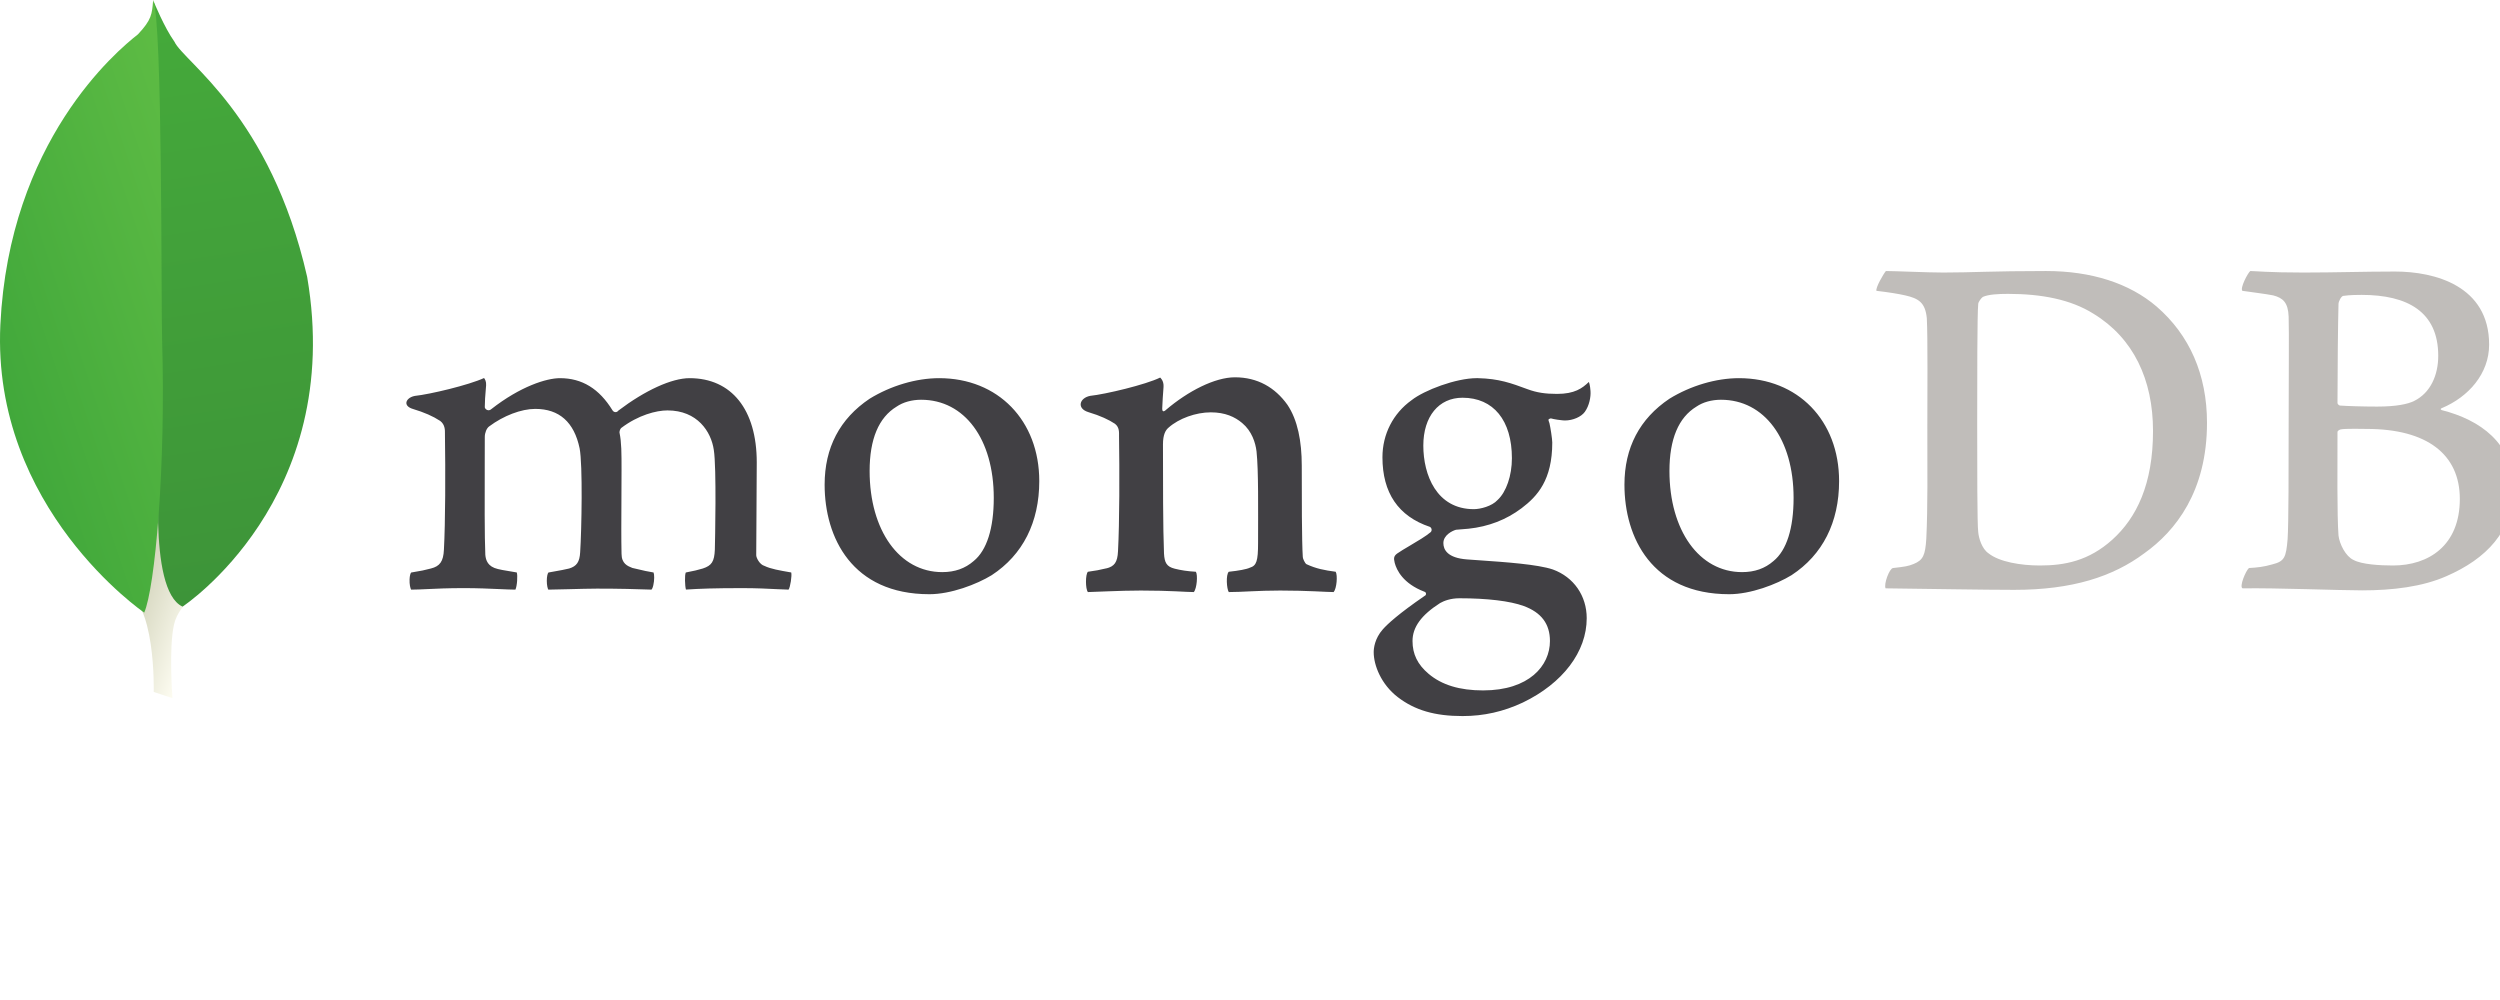
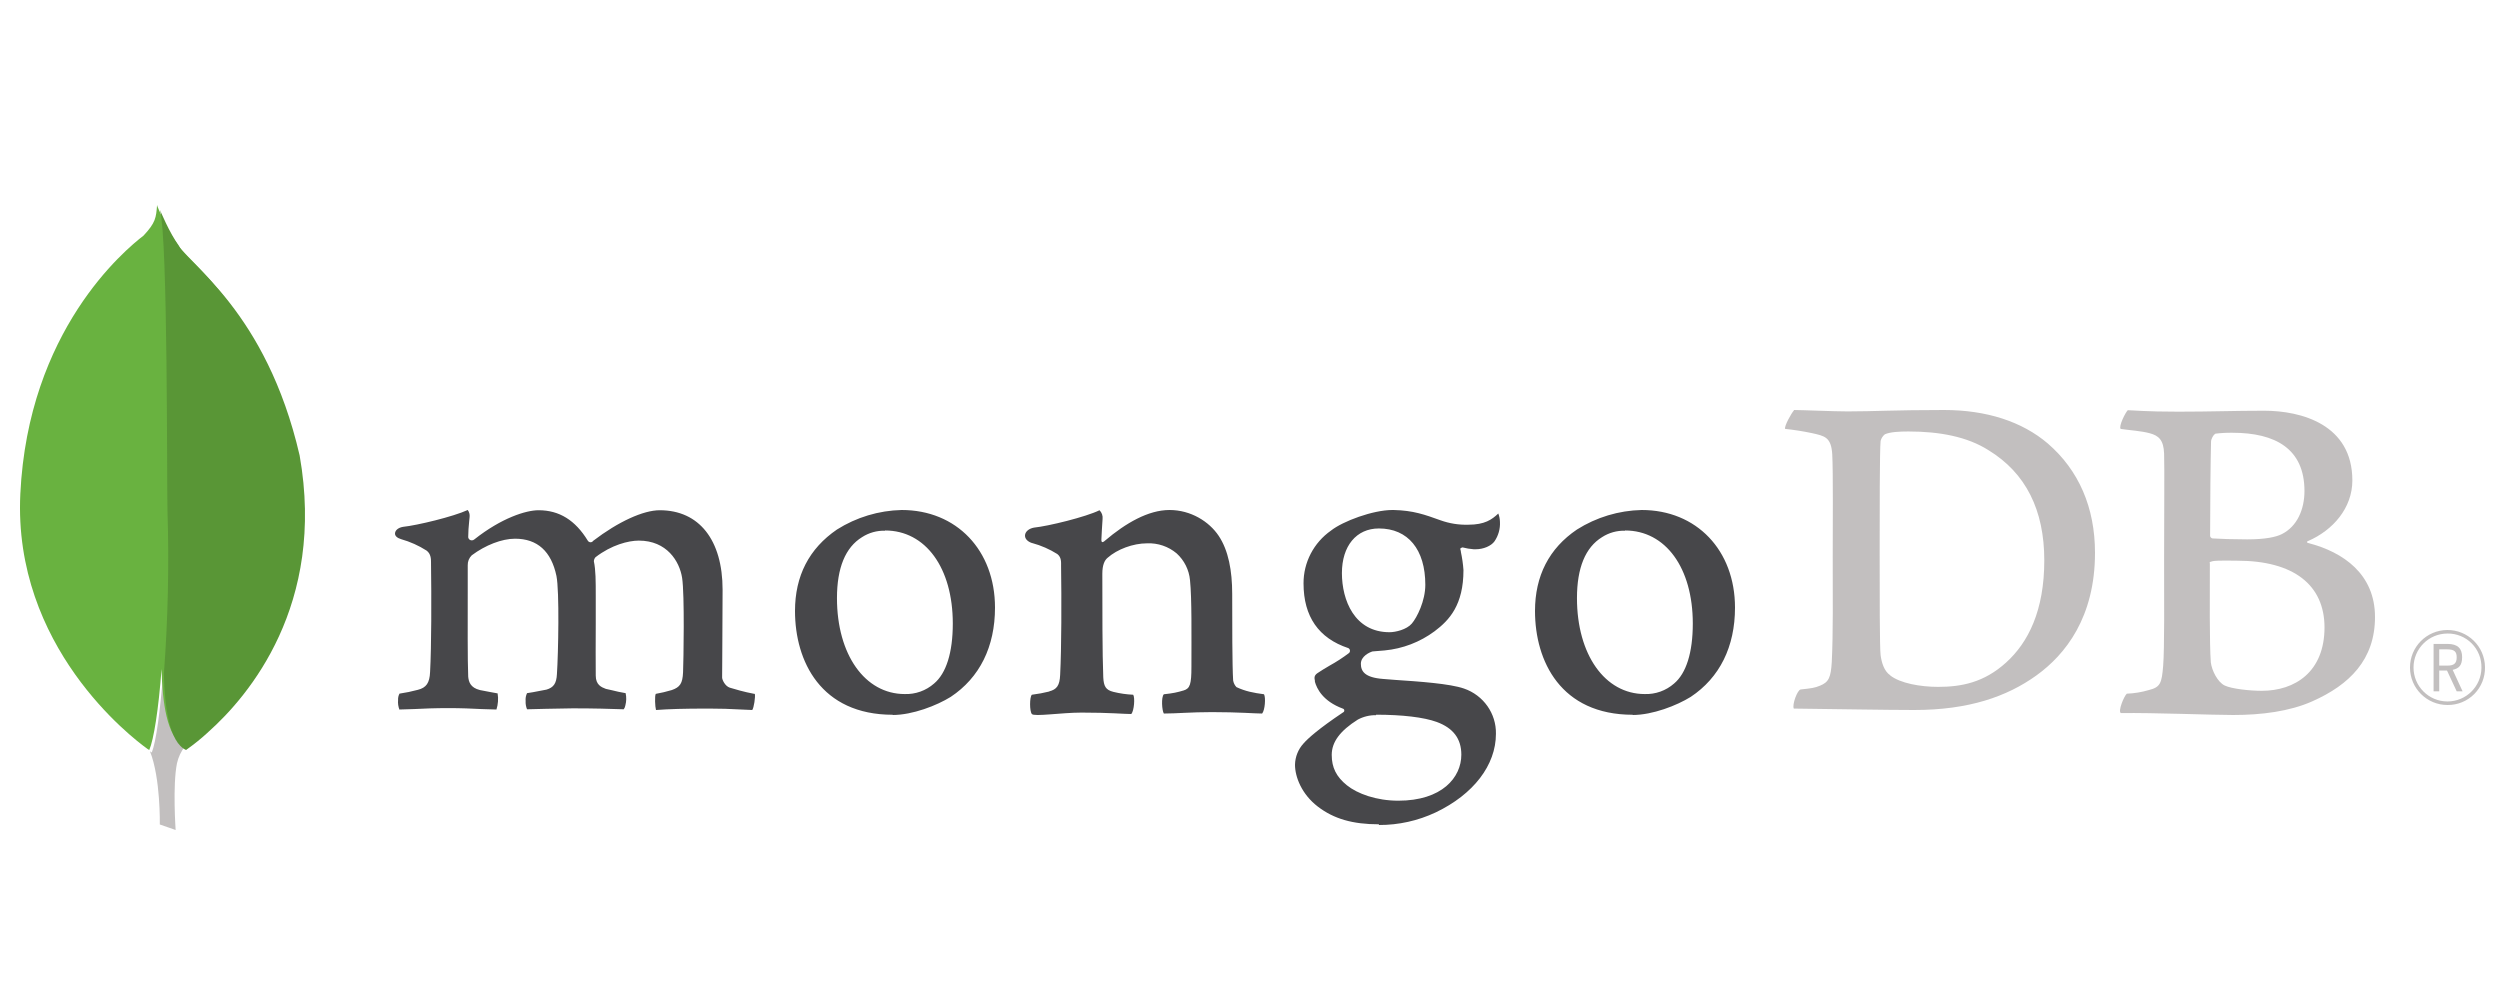
- <svg xmlns="http://www.w3.org/2000/svg" viewBox="0 0 500 200" width="500" height="200">
-   <defs>
-     <clipPath id="a">
-       <path d="M275.945 28.672l-29.961 9.918s3.821 151.64-50.867 162.258c-36.062 41.785 5.551 1784.892 136.559 5.972 0 0-44.84-22.515-53.328-60.75-8.485-38.261-2.403-117.398-2.403-117.398z" />
-     </clipPath>
-     <linearGradient x2="1" gradientUnits="userSpaceOnUse" gradientTransform="matrix(344.394,-116.194,-104.815,-309.067,77.7619,575.995)" id="b">
-       <stop offset="0" stop-color="#929669" />
-       <stop offset=".231" stop-color="#929669" />
-       <stop offset="1" stop-color="#fdfcf1" />
-     </linearGradient>
-     <clipPath id="c">
-       <path d="M292.098 175.105S552.441 346.574 491.449 702.68c-58.738 258.718-197.418 343.77-212.32 376.24-16.406 22.98-32.93 63.71-32.93 63.71l11.074-720.864s-22.906-220.11 34.825-246.661z" />
-     </clipPath>
-     <linearGradient x2="1" gradientUnits="userSpaceOnUse" gradientTransform="matrix(241.166,-936.211,-1007.33,-161.502,203.932,1135.85)" id="d">
-       <stop offset="0" stop-color="#45aa3a" />
-       <stop offset="1" stop-color="#3d9439" />
-     </linearGradient>
-     <clipPath id="e">
-       <path d="M230.742 165.523S-13.468 332.121.582 626.066C14.637 920.02 187.121 1064.55 220.715 1090.77c21.719 23.15 22.617 32.07 24.297 54.91 15.222-32.7 12.691-488.422 14.304-541.688 6.258-207.351-11.484-399.328-28.574-438.469z" />
-     </clipPath>
-     <linearGradient x2="1" gradientUnits="userSpaceOnUse" gradientTransform="matrix(422.095,95.9042,131.897,-394.11,-25.0834,595.855)" id="f">
-       <stop offset="0" stop-color="#41a83b" />
-       <stop offset="1" stop-color="#5ebc44" />
-     </linearGradient>
-   </defs>
-   <g clip-path="url(#a)" transform="matrix(1.25,0,0,-1.25,0,143.2125) scale(0.1,0.1)">
-     <path d="M275.945 28.672l-29.961 9.918s3.821 151.64-50.867 162.258c-36.062 41.785 5.551 1784.892 136.559 5.972 0 0-44.84-22.515-53.328-60.75-8.485-38.261-2.403-117.398-2.403-117.398" fill="url(#b)" />
+ <svg xmlns="http://www.w3.org/2000/svg" width="500" height="200">
+   <g fill-rule="nonzero" fill="none">
+     <path d="M32.675 134c-.624 8.348-1.471 14.393-2.318 16.504l-.357-.24c2.14 5.421 1.962 14.633 1.962 14.633L35.127 166s-.624-8.972.268-13.337A8.55 8.55 0 0 1 37 149.256l-.178.144c-3.077-1.487-3.968-8.683-4.147-15.4z" fill="#C2BFBF" />
+     <path d="M58.95 90.276c-6.54-28.803-22.086-38.263-23.745-41.84-1.849-2.541-3.697-7.107-3.697-7.107L31.413 41c-.19 2.541-.284 3.53-2.702 6.118C24.92 50.036 5.63 66.085 4.066 98.794c-1.47 30.498 22.18 48.665 25.404 50.97l.379.236c.9-2.07 1.848-8.048 2.465-16.19.142 6.589 1.09 13.649 4.36 15.155l.19-.142a41.504 41.504 0 0 0 4.076-3.341l.142-.141c7.867-7.154 23.034-25.32 17.868-55.065z" fill="#69B240" />
+     <path d="M59.931 91.112c-6.657-28.9-22.48-38.392-24.168-41.981C33.88 46.58 32 42 32 42c1.592 6.045 1.35 54.354 1.495 60.115a305.49 305.49 0 0 1-.723 32.68c.145 6.61 1.11 13.694 4.438 15.205l.193-.142a42.126 42.126 0 0 0 4.149-3.353l.144-.141c8.057-7.178 23.494-25.406 18.235-55.252z" fill="#599636" />
+     <path d="M378.008 135.06c2.028 1.606 6.085 2.314 9.623 2.314 4.623 0 9.151-.85 13.585-4.863 4.434-4.012 7.642-10.385 7.642-20.44 0-10.055-3.68-17.467-11.18-22.046-4.245-2.69-9.764-3.73-15.99-3.73-1.84 0-3.68.095-4.718.567a2.502 2.502 0 0 0-.849 1.322c-.189 1.7-.189 14.776-.189 22.518 0 7.742 0 18.977.19 20.346.188 1.369.66 3.163 1.933 4.013M358.762 82c1.651 0 7.878.283 10.755.283 5.378 0 9.151-.283 19.293-.283 8.491 0 15.614 2.313 20.756 6.703 6.18 5.335 9.434 12.793 9.434 21.857 0 12.888-5.896 20.346-11.746 24.548-5.849 4.201-13.49 6.892-24.387 6.892-5.802 0-15.708-.189-24.01-.283h-.095c-.377-.756.708-3.73 1.368-3.824 2.264-.236 2.83-.33 3.868-.755 1.745-.708 2.17-1.605 2.359-4.768.283-5.901.188-12.982.188-21.007 0-5.712.095-16.9-.094-20.44-.189-3.541-1.557-3.73-4.057-4.297a53.738 53.738 0 0 0-5.377-.85c-.189-.566 1.273-3.162 1.792-3.729M443.058 86.792c-.377.096-.85 1.054-.85 1.533-.094 3.498-.188 12.603-.188 18.88.05.24.235.428.472.48 1.274.095 4.34.19 6.936.19 3.68 0 5.803-.478 6.935-1.053 3.067-1.534 4.53-4.936 4.53-8.626 0-8.433-5.804-11.644-14.39-11.644a25.323 25.323 0 0 0-3.492.192m21.892 38.766c0-8.53-6.18-13.37-17.457-13.37-.472 0-4.058-.095-4.907.096-.85.192-.566.288-.566.48 0 6.085-.095 15.909.189 19.742.188 1.63 1.368 3.977 2.783 4.648 1.416.67 5.002 1.054 7.408 1.054 6.652 0 12.55-3.785 12.55-12.698m-39.255-43.414c.85 0 3.444.287 10.003.287 6.558 0 11.182-.191 17.174-.191 7.407 0 17.646 2.731 17.646 13.944 0 5.51-3.87 9.967-8.87 12.123-.284.096-.284.288 0 .384 7.124 1.82 13.399 6.277 13.399 14.806 0 8.53-5.096 13.561-12.55 16.868-4.53 2.012-10.144 2.731-15.806 2.731-4.34 0-15.995-.48-22.459-.383-.66-.288.614-3.403 1.18-3.882a17.863 17.863 0 0 0 4.388-.719c2.312-.575 2.595-1.341 2.878-4.84.283-3.497.189-13.752.189-21.419 0-10.446.094-17.538 0-21.036-.095-2.731-1.086-3.594-2.878-4.073-1.793-.48-3.87-.575-5.804-.862-.472-.48.991-3.403 1.463-3.786" fill="#C2BFBF" />
+     <path d="M79.897 141.953a4.207 4.207 0 0 1-.282-1.946 2.484 2.484 0 0 1 .282-1.281 31.59 31.59 0 0 0 3.672-.76c1.694-.426 2.353-1.375 2.447-3.558.282-5.172.282-14.9.188-21.684v-.19c0-.712 0-1.756-.894-2.42a19.173 19.173 0 0 0-5.083-2.278c-.8-.237-1.27-.664-1.224-1.186.047-.522.518-1.091 1.6-1.281 2.777-.285 10.072-2.04 12.943-3.369.299.392.434.885.377 1.376l-.094.949c-.094.949-.188 2.04-.188 3.132.047.355.35.62.706.617.19.01.377-.059.517-.19 5.46-4.318 10.355-5.837 12.85-5.837 4.141 0 7.341 1.993 9.836 6.074.117.204.331.33.565.332a.61.61 0 0 0 .517-.285c5.036-3.843 10.025-6.12 13.32-6.12 7.86 0 12.566 5.93 12.566 15.895 0 2.847-.047 6.5-.047 9.87 0 3.368-.047 5.741-.047 7.686 0 .475.612 1.756 1.553 2.04.942.285 2.824.855 4.895 1.234h.094c.142.57-.188 2.8-.517 3.227l-2.165-.095a112.3 112.3 0 0 0-6.495-.19c-5.225 0-7.954.095-10.59.285-.188-.664-.282-2.8-.047-3.227 1.08-.19 2.149-.443 3.2-.759 1.648-.57 2.165-1.328 2.26-3.558.094-2.23.329-15.564-.189-18.885-.518-3.322-3.06-7.45-8.66-7.45-2.07 0-5.46.854-8.66 3.321-.2.222-.317.508-.33.807.377 1.803.377 3.891.377 7.023v5.599c0 3.843-.047 7.497 0 10.249 0 1.85 1.13 2.325 2.024 2.657l1.27.285c.754.19 1.554.38 2.683.57a5.213 5.213 0 0 1-.047 2.419 1.906 1.906 0 0 1-.33.807c-2.917-.095-5.882-.19-10.212-.19l-5.319.095-3.812.095a3.824 3.824 0 0 1-.282-1.661c-.05-.538.047-1.08.282-1.566l1.177-.19 2.73-.522c1.411-.427 1.976-1.233 2.07-3.084.283-4.27.518-16.56-.094-19.644-1.035-4.935-3.812-7.45-8.283-7.45-2.636 0-5.93 1.282-8.66 3.322a2.668 2.668 0 0 0-.8 1.993v5.077c0 6.168-.048 13.855.094 17.177.094 1.043.423 2.23 2.353 2.704l1.977.38 1.553.285a6.934 6.934 0 0 1-.236 3.226l-3.059-.095c-1.788-.095-4.047-.19-6.589-.19-2.542 0-5.083.095-6.777.19l-3.06.095M177.007 106.143a8.066 8.066 0 0 0-4.596 1.286c-3.329 2.047-5.017 6.142-5.017 12.19 0 11.286 5.58 19.19 13.552 19.19a8.455 8.455 0 0 0 5.862-2.095c2.438-2.047 3.751-6.19 3.751-12 0-11.143-5.44-18.619-13.552-18.619m1.548 36.857c-14.397 0-19.555-10.714-19.555-20.762 0-7 2.814-12.476 8.394-16.285A25.32 25.32 0 0 1 180.336 102C191.31 102 199 110.048 199 121.524c0 7.81-3.048 14-8.863 17.857-2.767 1.714-7.597 3.619-11.63 3.619M325.007 106.143a8.066 8.066 0 0 0-4.596 1.286c-3.329 2.047-5.017 6.142-5.017 12.19 0 11.286 5.58 19.19 13.552 19.19a8.455 8.455 0 0 0 5.862-2.095c2.438-2.047 3.751-6.19 3.751-12 0-11.143-5.44-18.619-13.552-18.619m1.548 36.857c-14.397 0-19.555-10.714-19.555-20.762 0-7 2.814-12.523 8.394-16.285A25.275 25.275 0 0 1 328.336 102C339.31 102 347 110.048 347 121.524c0 7.81-3.048 14-8.863 17.857-2.767 1.714-7.597 3.619-11.63 3.619M275.776 105.692c-4.502 0-7.393 3.505-7.393 8.927 0 5.421 2.512 11.824 9.525 11.824 1.185 0 3.412-.514 4.455-1.73 1.042-1.215 2.7-4.533 2.7-7.758 0-7.057-3.459-11.263-9.287-11.263m-.569 37.342a7.475 7.475 0 0 0-3.649.888c-3.554 2.243-5.213 4.487-5.213 7.057 0 2.57.948 4.393 3.033 6.076 2.085 1.682 5.876 3.084 10.284 3.084 8.72 0 12.605-4.627 12.605-9.207 0-3.178-1.611-5.328-4.928-6.543-2.56-.934-6.872-1.448-12.132-1.448m.569 21.919c-5.213 0-9.004-1.075-12.227-3.552-3.222-2.477-4.549-5.936-4.549-8.366a6.494 6.494 0 0 1 1.706-4.253c.9-1.028 3.033-2.944 7.914-6.216a.374.374 0 0 0 .237-.374.375.375 0 0 0-.284-.374c-4.029-1.495-5.213-4.019-5.592-5.374v-.187c-.095-.514-.237-1.028.52-1.542.76-.515 1.47-.935 2.418-1.496a31.985 31.985 0 0 0 3.886-2.524.603.603 0 0 0-.143-.981c-5.923-1.963-8.956-6.31-8.956-12.946-.017-4.193 2.033-8.132 5.497-10.562 2.37-1.87 8.388-4.113 12.274-4.113h.237c3.98.093 6.255.935 9.383 2.056 1.774.64 3.656.941 5.544.888 3.317 0 4.74-1.028 6.019-2.243.206.538.318 1.107.331 1.683a6.291 6.291 0 0 1-1.09 3.879c-.663.934-2.227 1.589-3.743 1.589h-.427a12.43 12.43 0 0 1-2.227-.374l-.38.14c-.094.187-.047.374.048.607v.14c.26 1.202.434 2.42.521 3.646 0 6.964-2.795 10.002-5.781 12.245a19.922 19.922 0 0 1-9.999 3.832l-1.137.094-1.138.093h-.094c-.664.187-2.37.982-2.37 2.477 0 1.496.758 2.758 4.455 3.038l2.37.187c4.88.327 10.946.748 13.79 1.73 3.898 1.335 6.482 4.996 6.397 9.066 0 6.262-4.502 12.104-12.037 15.703A26.415 26.415 0 0 1 275.776 165M252.804 138.852c-2.121-.286-3.677-.572-5.516-1.429a2.58 2.58 0 0 1-.66-1.333c-.188-3-.188-11.665-.188-17.33 0-4.619-.754-8.666-2.687-11.57-1.933-2.905-5.61-5.19-9.852-5.19-4.243 0-8.768 2.619-12.917 6.142-.094.095-.754.714-.707-.238.047-.952.142-2.857.236-4.095a2.107 2.107 0 0 0-.613-1.761c-2.687 1.333-10.276 3.19-13.105 3.475-2.074.381-2.545 2.38-.377 3.095h.047a18.525 18.525 0 0 1 4.997 2.19c.849.667.754 1.62.754 2.428.095 6.428.095 16.379-.188 21.76-.094 2.094-.66 2.904-2.216 3.284h.142c-1.18.295-2.377.518-3.583.667-.471.476-.471 3.285 0 3.857.471.57 5.893-.286 9.947-.286 5.61 0 8.485.286 9.946.286.566-.667.754-3.286.377-3.857a20.269 20.269 0 0 1-3.96-.571c-1.555-.381-1.932-1.143-2.027-2.905-.188-4.523-.188-14.14-.188-20.71 0-1.81.471-2.715 1.037-3.191 1.933-1.714 5.091-2.904 7.92-2.904a8.619 8.619 0 0 1 5.892 2 8.266 8.266 0 0 1 2.687 5.38c.377 3.666.283 10.95.283 17.33 0 3.476-.283 4.333-1.556 4.714-1.273.38-2.121.571-3.96.762-.565.571-.377 3.285 0 3.856 2.499 0 5.421-.285 9.617-.285 5.28 0 8.674.285 10.04.285.566-.666.755-3.19.378-3.856" fill="#47474A" />
+     <path d="M489.498 141a7.5 7.5 0 1 1 7.5-7.594 7.406 7.406 0 0 1-7.5 7.593zm0-14.292a6.792 6.792 0 1 0 6.792 6.839 6.698 6.698 0 0 0-6.792-6.84zm1.84 11.556l-1.934-4.151h-1.556v4.15h-1.132v-9.48h2.782c2.076 0 2.925.943 2.925 2.641s-.66 2.264-1.887 2.547l1.981 4.293h-1.18zm-3.49-5.142h1.65c1.321 0 1.84-.471 1.84-1.65 0-1.18-.472-1.604-1.981-1.604h-1.51v3.254z" fill="#C2BFBF" />
  </g>
-   <g clip-path="url(#c)" transform="matrix(1.25,0,0,-1.25,0,143.2125) scale(0.1,0.1)">
-     <path d="M292.098 175.105S552.441 346.574 491.449 702.68c-58.738 258.718-197.418 343.77-212.32 376.24-16.406 22.98-32.93 63.71-32.93 63.71l11.074-720.864s-22.906-220.11 34.825-246.661" fill="url(#d)" />
-   </g>
-   <g clip-path="url(#e)" transform="matrix(1.25,0,0,-1.25,0,143.2125) scale(0.1,0.1)">
-     <path d="M230.742 165.523S-13.468 332.121.582 626.066C14.637 920.02 187.121 1064.55 220.715 1090.77c21.719 23.15 22.617 32.07 24.297 54.91 15.222-32.7 12.691-488.422 14.304-541.688 6.258-207.351-11.484-399.328-28.574-438.469" fill="url(#f)" />
-   </g>
-   <path d="M397.701 110.662c2.159 1.726 6.476 2.437 10.283 2.437 4.935 0 9.767-.915 14.496-5.178 4.831-4.368 8.123-11.07 8.123-21.731 0-10.256-3.908-18.582-11.927-23.456-4.525-2.843-10.383-3.96-17.067-3.96-1.954 0-3.908.102-5.039.609-.309.203-.926 1.015-.926 1.423-.205 1.827-.205 15.737-.205 23.962 0 8.428 0 20.207.205 21.63.105 1.217.72 3.35 2.057 4.264zM377.18 54.205c1.747 0 8.389.304 11.475.304 5.757 0 9.766-.304 20.561-.304 9.049 0 16.659 2.437 22.108 7.107 6.58 5.687 10.076 13.607 10.076 23.253 0 13.709-6.271 21.629-12.543 26.097-6.273 4.67-14.396 7.31-26.013 7.31-6.17 0-16.762-.203-25.604-.303h-.121c-.41-.814.757-3.98 1.48-4.062 2.39-.271 3.038-.363 4.148-.82 1.867-.768 2.308-1.719 2.515-5.07.306-6.295.205-13.81.205-22.34 0-6.091.101-17.972-.104-21.73-.308-3.147-1.642-3.958-4.317-4.569-1.337-.303-3.188-.609-5.758-.913-.206-.61 1.378-3.352 1.892-3.96M468.626 59.18c-.41.102-.925 1.118-.925 1.626-.101 3.654-.204 13.199-.204 19.799 0 .203.307.507.514.507 1.336.103 4.625.205 7.401.205 3.908 0 6.172-.51 7.404-1.119 3.29-1.623 4.832-5.177 4.832-9.036 0-8.834-6.17-12.185-15.318-12.185-.617 0-2.366 0-3.704.204zm23.34 40.617c0-8.936-6.579-14.012-18.61-14.012-.514 0-4.319-.103-5.244.101-.308.1-.615.304-.615.507 0 6.398-.105 16.653.204 20.714.206 1.727 1.441 4.164 2.983 4.875 1.646.914 5.345 1.117 7.916 1.117 7.095 0 13.366-3.96 13.366-13.302zm-41.909-45.592c.925 0 3.663.304 10.653.304 6.581 0 11.926-.202 18.301-.202 7.916 0 18.815 2.842 18.815 14.621 0 5.788-4.111 10.46-9.457 12.693-.309.102-.309.305 0 .407 7.608 1.928 14.291 6.599 14.291 15.535 0 8.732-5.449 14.216-13.366 17.668-4.833 2.132-10.795 2.843-16.864 2.843-4.626 0-17.024-.508-23.914-.405-.721-.306.66-3.556 1.275-4.063 1.646-.1 2.915-.22 4.664-.727 2.466-.61 2.759-1.405 3.067-5.06.208-3.148.208-14.419.208-22.442 0-10.966.101-18.378 0-22.033-.105-2.844-1.133-3.758-3.086-4.266-1.542-.304-4.112-.609-6.168-.913-.516-.508 1.068-3.554 1.581-3.96" fill="#c0bdba" />
-   <path d="M82.228 117.928c-.172-.274-.353-1.081-.315-2.053.028-.739.175-1.208.314-1.369 1.939-.306 2.857-.512 3.946-.804 1.818-.45 2.503-1.432 2.61-3.757.299-5.477.316-15.746.207-22.968l.001-.213c.009-.774.02-1.834-.952-2.58-1.426-.94-3.204-1.717-5.453-2.392-.861-.255-1.337-.707-1.312-1.237.027-.508.567-1.155 1.69-1.372 2.976-.307 10.783-2.165 13.846-3.578.181.22.467.697.412 1.459-.023.32-.051.655-.079 1.002-.087 1.02-.185 2.177-.185 3.33 0 .34.368.662.759.662a.746.746 0 0 0 .532-.225c5.837-4.569 11.059-6.2 13.747-6.2 4.417 0 7.854 2.109 10.51 6.443.156.23.365.35.599.35a.675.675 0 0 0 .557-.298c5.368-4.067 10.688-6.495 14.244-6.495 8.418 0 13.445 6.294 13.445 16.833 0 3.028-.031 6.867-.057 10.45-.027 3.144-.048 6.09-.048 8.13 0 .495.661 1.866 1.66 2.14 1.23.599 3.009.904 5.254 1.292l.086.014c.171.603-.186 2.953-.529 3.434-.556-.004-1.328-.044-2.29-.092-1.747-.09-4.142-.21-6.93-.21-5.593 0-8.516.109-11.307.29-.21-.698-.284-2.947-.028-3.416 1.628-.304 2.433-.51 3.41-.8 1.78-.586 2.293-1.392 2.397-3.753.041-1.68.363-16.46-.209-19.97-.528-3.636-3.273-7.893-9.274-7.893-2.226 0-5.824.925-9.253 3.522-.213.207-.335.608-.335.872l.006.067c.404 1.895.404 4.104.404 7.446 0 1.905-.012 3.927-.023 5.934-.023 4.074-.045 7.922.023 10.829 0 1.981 1.2 2.454 2.164 2.836.524.116.94.216 1.357.315.808.195 1.643.395 2.882.594.169.39.184 1.557-.049 2.554-.13.552-.278.794-.357.873-3.11-.106-6.302-.2-10.906-.2-1.395 0-3.674.06-5.685.115-1.629.043-3.173.085-4.05.089-.126-.2-.304-.844-.304-1.77 0-.861.158-1.468.32-1.655.433-.08.844-.153 1.237-.223 1.08-.192 2.013-.356 2.908-.576 1.524-.465 2.095-1.31 2.207-3.246.297-4.52.53-17.536-.11-20.797-1.09-5.231-4.072-7.882-8.861-7.882-2.808 0-6.352 1.349-9.25 3.519-.486.358-.853 1.259-.853 2.09 0 1.55-.005 3.396-.011 5.375-.02 6.538-.043 14.676.116 18.198.098 1.082.475 2.37 2.518 2.845.446.125 1.218.254 2.113.402.515.086 1.079.179 1.658.283.208.56.08 2.754-.276 3.437-.893-.006-1.993-.057-3.254-.112-1.927-.085-4.322-.193-7.053-.193-3.213 0-5.451.108-7.248.193-1.205.056-2.25.107-3.294.112M184.23 79.95c-1.871 0-3.619.49-4.919 1.38-3.57 2.17-5.387 6.5-5.387 12.861 0 11.913 5.972 20.232 14.521 20.232 2.523 0 4.579-.724 6.288-2.215 2.627-2.141 4.02-6.514 4.02-12.636 0-11.737-5.837-19.621-14.523-19.621zm1.646 38.892c-15.447 0-20.951-11.318-20.951-21.909 0-7.398 3.029-13.182 9.005-17.191 4.247-2.608 9.319-4.109 13.9-4.109 11.789 0 20.024 8.467 20.024 20.59 0 8.243-3.291 14.748-9.515 18.814-2.985 1.83-8.164 3.805-12.463 3.805M344.196 79.95c-1.874 0-3.622.49-4.921 1.38-3.569 2.17-5.386 6.498-5.386 12.861 0 11.913 5.97 20.232 14.521 20.232 2.522 0 4.579-.724 6.287-2.216 2.627-2.14 4.02-6.512 4.02-12.634 0-11.736-5.836-19.622-14.52-19.622zm1.645 38.892c-15.449 0-20.952-11.317-20.952-21.908 0-7.4 3.031-13.185 9.007-17.194 4.246-2.607 9.318-4.107 13.898-4.107 11.79 0 20.025 8.468 20.025 20.59 0 8.244-3.292 14.75-9.515 18.813-2.985 1.83-8.163 3.806-12.463 3.806M292.502 79.546c-4.76 0-7.838 3.756-7.838 9.569 0 5.867 2.646 12.717 10.102 12.717 1.28 0 3.601-.569 4.751-1.835 1.733-1.59 2.864-4.875 2.864-8.344 0-7.582-3.693-12.107-9.878-12.107zm-.615 40.107c-1.788 0-3.09.52-3.867.956-3.769 2.413-5.516 4.824-5.516 7.599 0 2.617 1.017 4.696 3.202 6.545 2.646 2.24 6.215 3.33 10.91 3.33 9.233 0 13.373-4.96 13.373-9.875 0-3.42-1.719-5.714-5.254-7.01-2.725-.995-7.276-1.545-12.848-1.545zm.615 23.56c-5.545 0-9.54-1.17-12.955-3.793-3.32-2.56-4.807-6.356-4.807-8.98 0-.754.179-2.704 1.819-4.566.967-1.097 3.205-3.15 8.375-6.702a.425.425 0 0 0 .269-.406.42.42 0 0 0-.324-.424c-4.261-1.63-5.546-4.303-5.934-5.754a3.124 3.124 0 0 0-.042-.224c-.123-.57-.237-1.107.533-1.66.597-.425 1.555-.992 2.57-1.59 1.498-.884 3.195-1.886 4.135-2.69a.643.643 0 0 0 .174-.571.645.645 0 0 0-.345-.483c-6.306-2.117-9.481-6.795-9.481-13.92 0-4.6 2.124-8.758 5.825-11.41 2.536-2.002 8.902-4.409 13.026-4.409l.24.002c4.244.101 6.635.988 9.945 2.213 1.798.665 3.499.934 5.879.934 3.512 0 5.046-1.112 6.362-2.388.075.158.255.66.335 1.816.084 1.178-.239 2.925-1.141 4.171-.719.994-2.382 1.715-3.954 1.715-.157 0-.312-.007-.461-.023-1.618-.159-2.378-.394-2.385-.398l-.396.138c-.125.182-.044.385.058.642.025.061.05.12.06.158.205.822.572 3.222.572 3.895 0 7.472-2.952 10.73-6.142 13.14-3.043 2.295-6.6 3.675-10.61 4.098h-.005c-.08 0-.46.034-1.227.101-.494.045-1.109.1-1.2.1l-.09.013c-.698.197-2.505 1.055-2.505 2.653 0 1.33.82 2.978 4.729 3.273.792.06 1.642.119 2.53.18 5.161.358 11.606.805 14.64 1.833 4.172 1.519 6.768 5.252 6.768 9.742 0 6.706-4.773 13.011-12.767 16.864-3.877 1.823-7.815 2.71-12.072 2.71M267.14 114.352c-2.261-.305-3.908-.61-5.86-1.523-.309-.203-.721-1.117-.721-1.422-.207-3.148-.207-12.287-.207-18.277 0-4.874-.82-9.139-2.877-12.186-2.468-3.452-5.963-5.483-10.488-5.483-4.008 0-9.356 2.742-13.776 6.499-.104.102-.782.745-.767-.255.015-.998.17-3.031.262-4.31.094-1.28-.674-1.883-.674-1.883-2.878 1.421-10.986 3.346-13.98 3.656-2.188.42-2.74 2.522-.41 3.248 0 .004.023.007.035.011 2.44.733 4.082 1.517 5.308 2.325.926.71.822 1.726.822 2.539.103 6.802.103 17.262-.206 22.948-.102 2.234-.72 3.045-2.365 3.453l.15-.05a32.183 32.183 0 0 1-3.804.71c-.515.506-.515 3.451 0 4.062 1.028 0 6.273-.306 10.59-.306 5.963 0 9.048.306 10.59.306.617-.712.823-3.454.412-4.062-1.749-.102-2.983-.305-4.217-.61-1.645-.406-2.056-1.218-2.157-3.046-.206-4.772-.206-14.926-.206-21.832 0-1.929.513-2.843 1.131-3.35 2.055-1.829 5.449-3.046 8.431-3.046 2.878 0 4.831.914 6.271 2.131 1.954 1.625 2.673 3.96 2.88 5.687.41 3.86.307 11.576.307 18.278 0 3.655-.308 4.57-1.644 4.975-.618.305-2.263.61-4.216.813-.617.608-.412 3.451 0 4.062 2.673 0 5.758-.306 10.281-.306 5.656 0 9.254.306 10.694.306.616-.712.821-3.353.411-4.062" fill="#414044" />
-   <path d="M517.126 109.341h1.74c1.407 0 1.942-.49 1.942-1.762 0-1.293-.514-1.718-2.098-1.718h-1.584v3.48zm3.704 5.466l-2.053-4.418h-1.65v4.418h-1.206v-10.04h2.969c2.208 0 3.123.983 3.123 2.812 0 1.471-.693 2.409-1.986 2.678l2.12 4.55h-1.317zm-1.94-12.246c-4.04 0-7.251 3.19-7.251 7.249a7.193 7.193 0 0 0 7.227 7.206 7.19 7.19 0 0 0 7.206-7.206c0-4.082-3.122-7.25-7.182-7.25zm-.024 15.169c-4.461 0-7.941-3.48-7.941-7.942 0-4.485 3.48-7.941 7.965-7.941 4.372 0 7.918 3.502 7.918 7.828 0 4.529-3.48 8.055-7.942 8.055" fill="#c0bdba" />
</svg>
